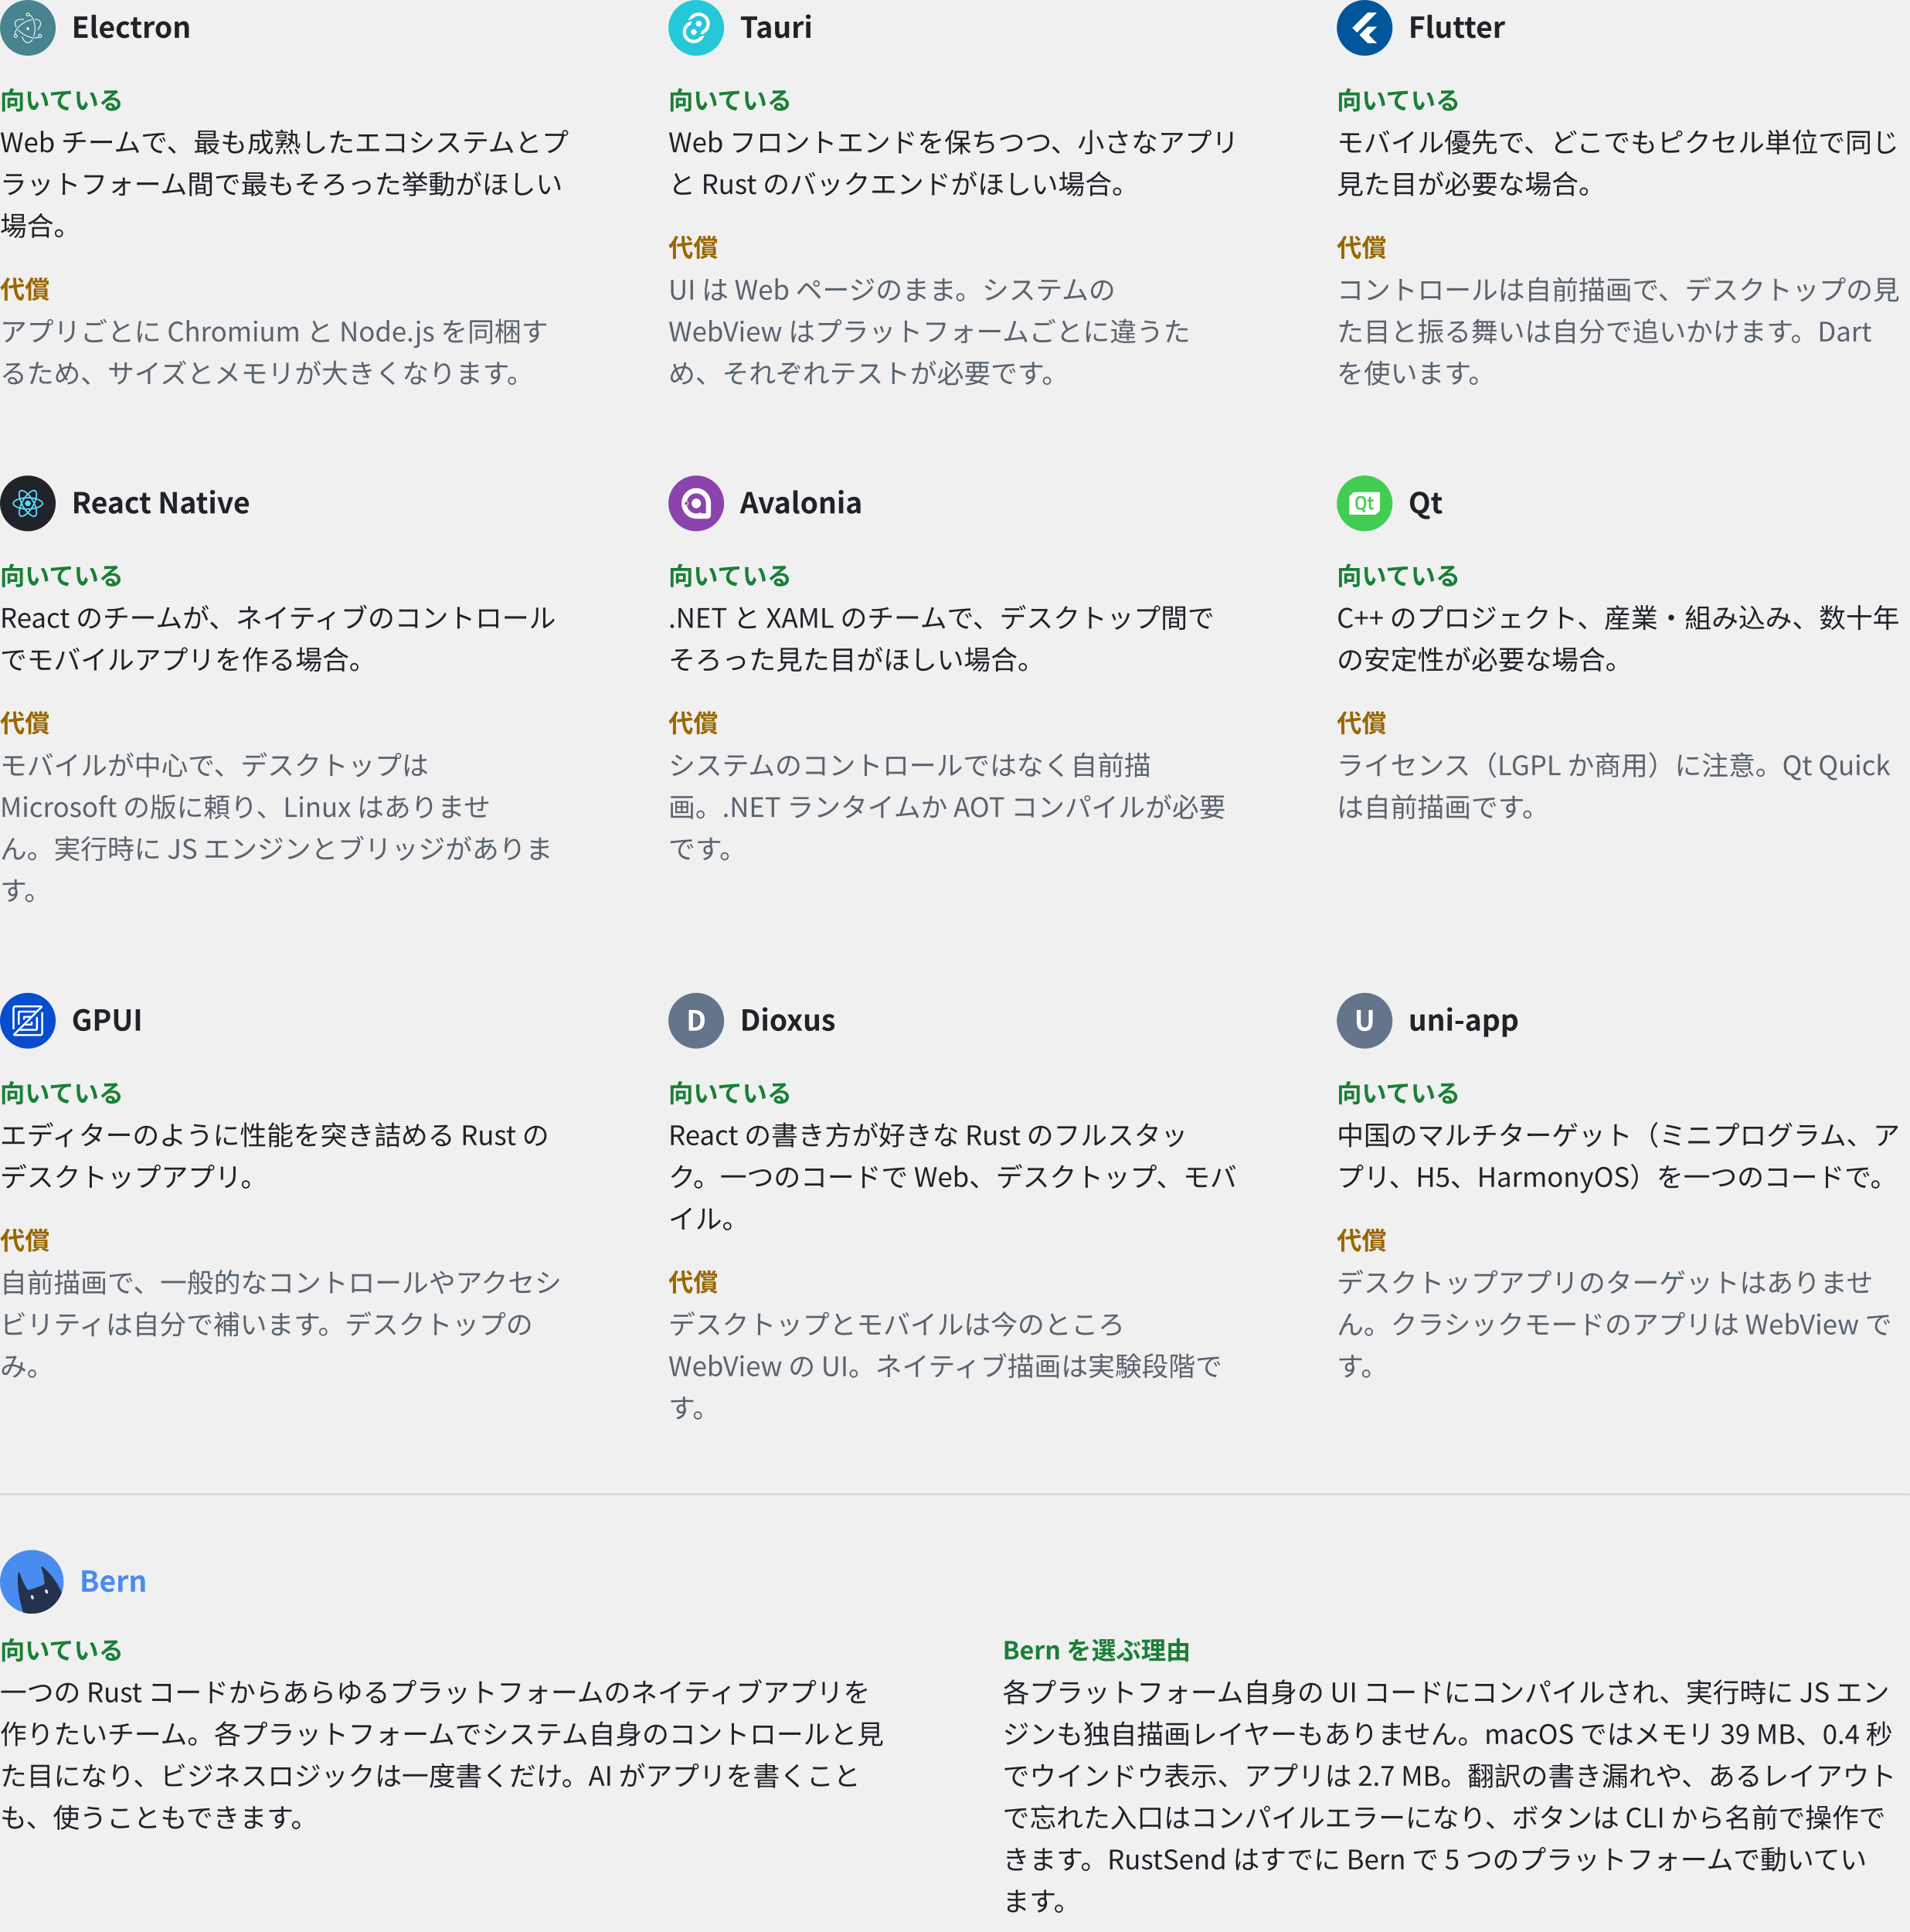
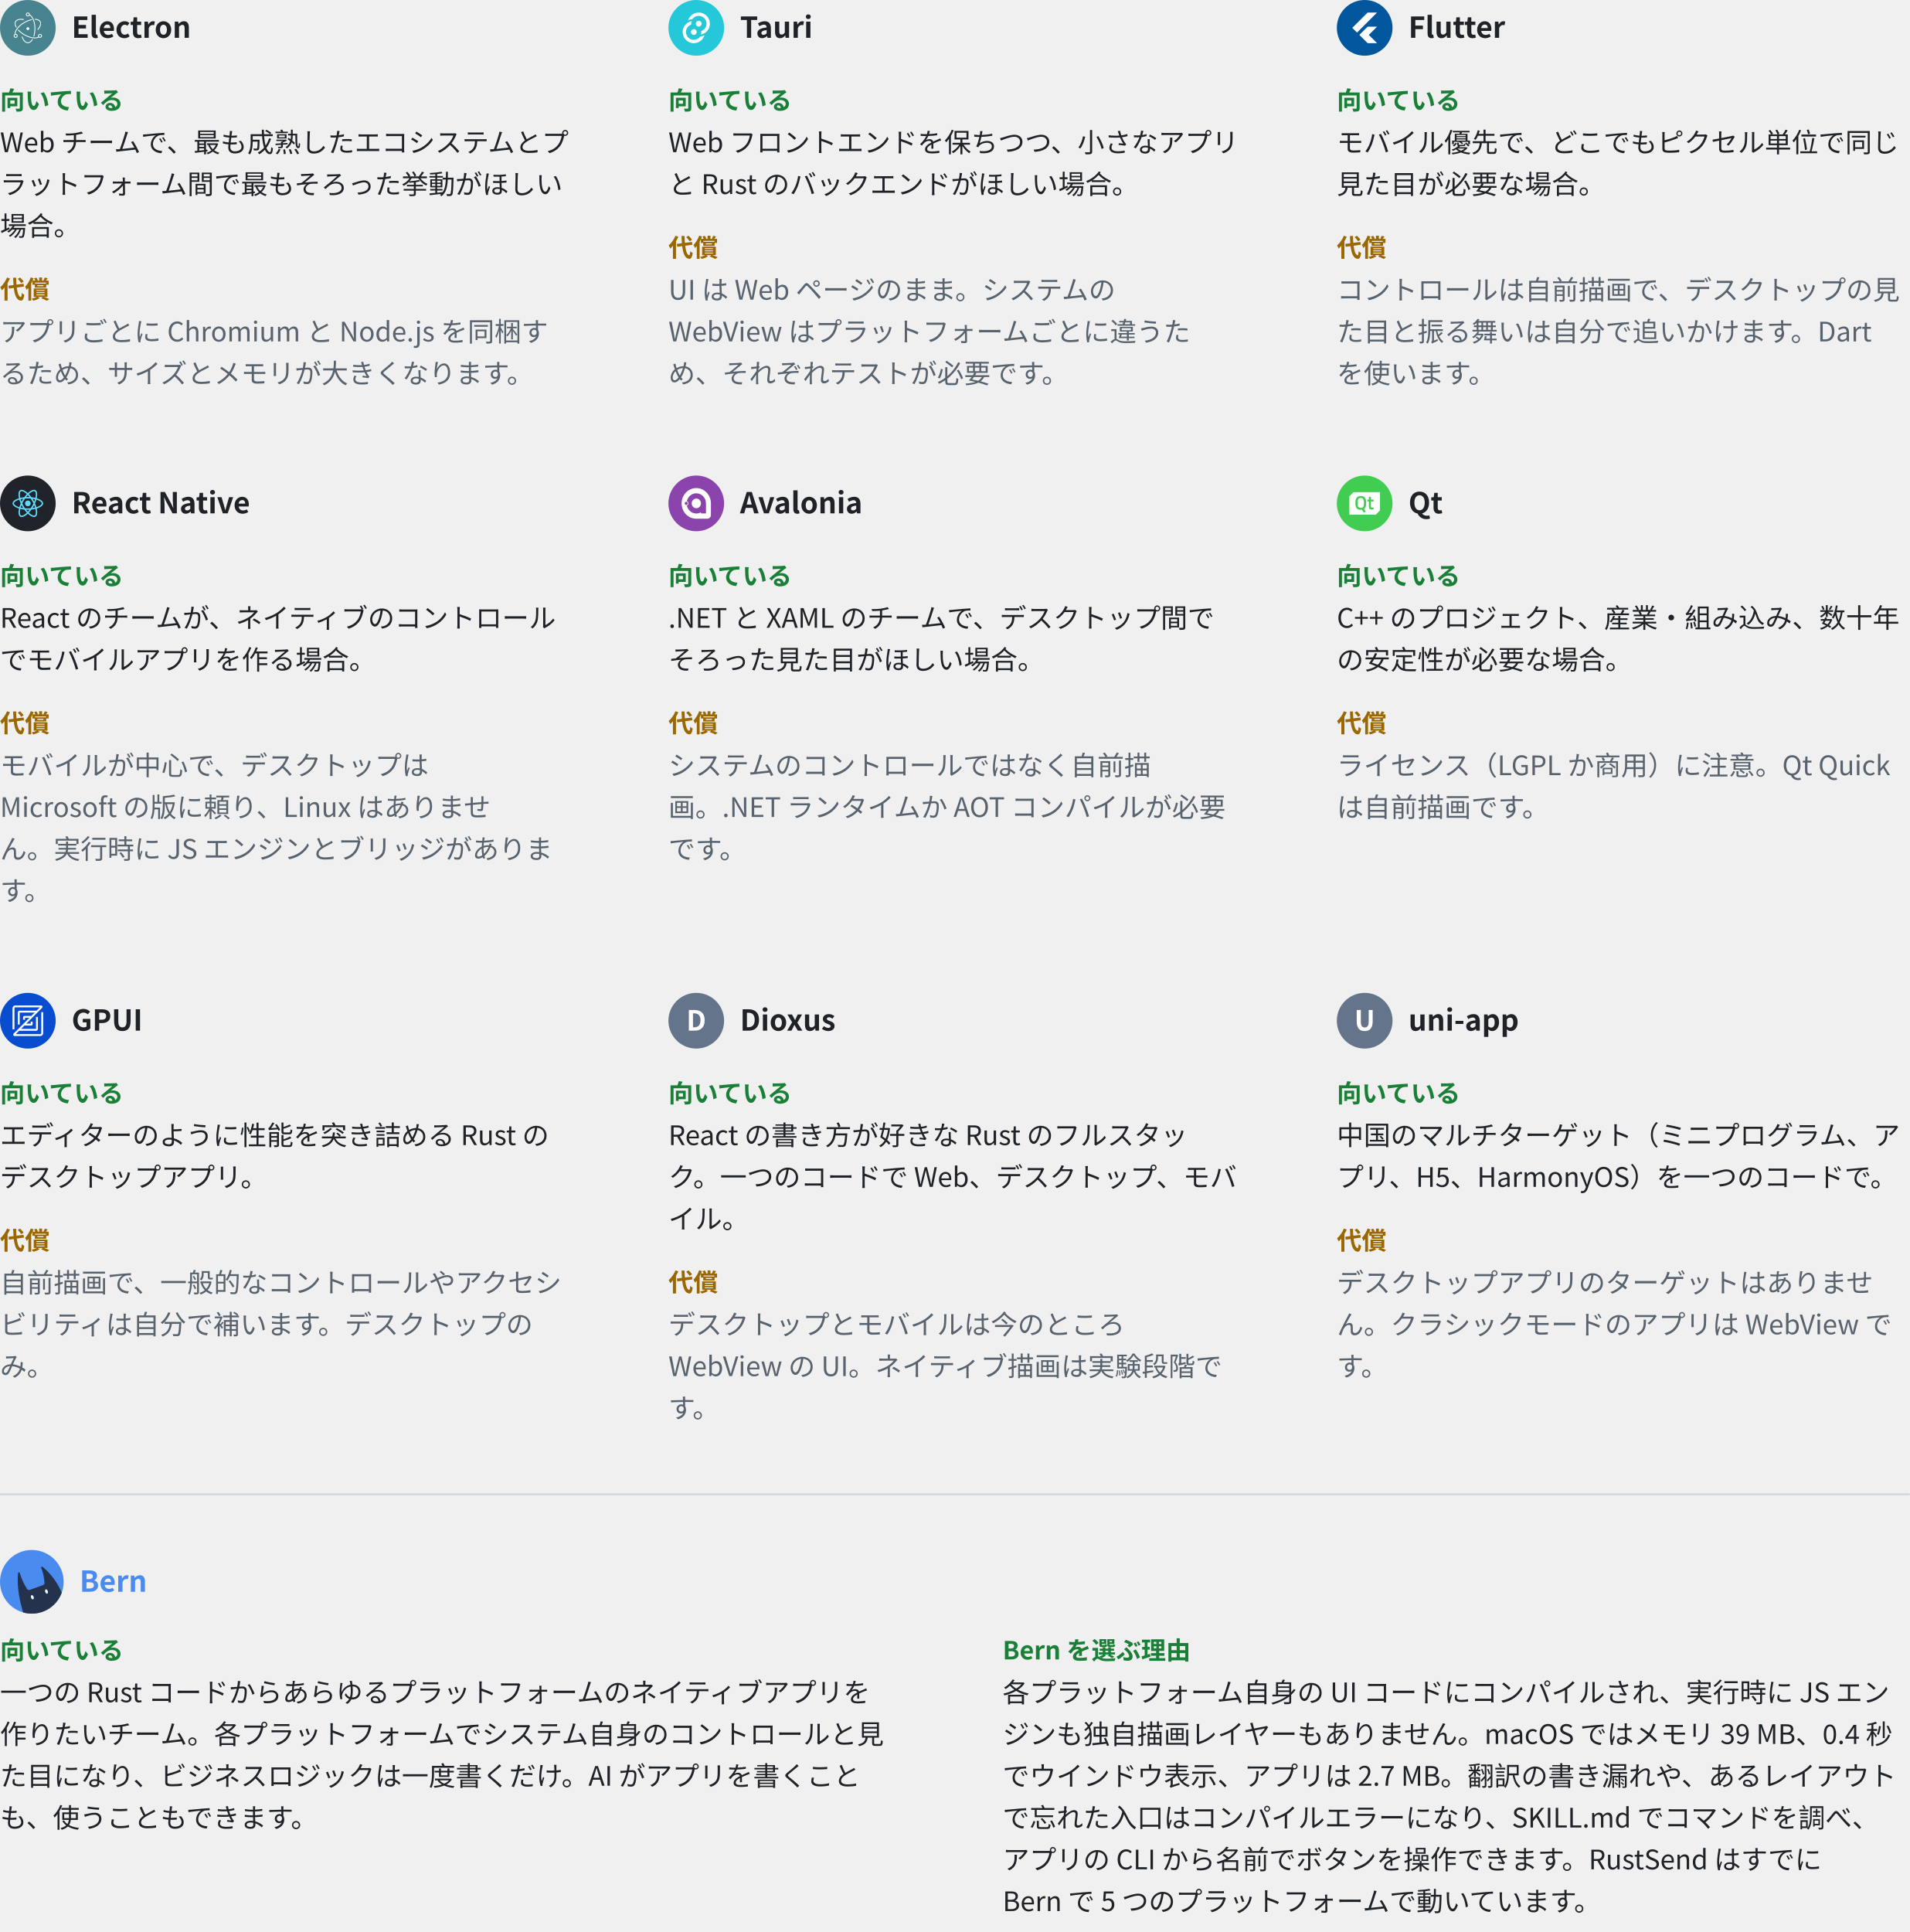
<svg xmlns="http://www.w3.org/2000/svg" viewBox="0 0 960 971" width="960" height="971" font-family="-apple-system, BlinkMacSystemFont, 'Segoe UI', 'PingFang SC', 'Hiragino Sans GB', 'Microsoft YaHei', 'Noto Sans CJK SC', 'Helvetica Neue', Arial, sans-serif">
  <defs>
    <symbol id="bern-logo" viewBox="0 0 1024 1024">
      <defs>
        <clipPath id="bern-symbol-disc">
          <circle cx="512" cy="512" r="512" />
        </clipPath>
      </defs>
      <g clip-path="url(#bern-symbol-disc)">
        <rect width="1024" height="1024" fill="#4A8BEF" />
        <path fill="#24324D" d="M 290.4 372.1 C 270.7 579.3 309.8 827.6 392.0 1060.0 L 1100 1100 L 1060.0 880.0 C 1013.0 692.2 904.4 451.5 684.3 270.5 A 14 14 0 0 0 662.4 286.5 C 693.7 364.2 711.6 444.8 715.3 529.4 A 36 36 0 0 1 691.6 564.9 C 620.6 590.7 549.5 616.5 478.5 642.4 A 36 36 0 0 1 436.0 628.1 C 383.8 547.6 344.6 461.1 317.8 369.5 A 14 14 0 0 0 290.4 372.1 Z" />
        <ellipse rx="22" ry="36" fill="#E8F4FF" transform="translate(520 760) rotate(-20)" />
        <ellipse rx="22" ry="36" fill="#E8F4FF" transform="translate(748 668) rotate(-20)" />
      </g>
    </symbol>
  </defs>
  <g transform="translate(0.0 0.0)">
    <circle cx="14.0" cy="14.0" r="14.0" fill="#47848F" />
    <path d="M12.011 0c-.85 0-1.539.689-1.539 1.539 0 .85.689 1.539 1.539 1.539.595 0 1.11-.338 1.366-.832 2.221 1.268 3.847 5.473 3.847 10.362 0 2.071-.289 4.056-.825 5.769a.322.322 0 0 0 .211.403.322.322 0 0 0 .403-.211c.556-1.776.854-3.825.854-5.96 0-5.193-1.772-9.686-4.321-11.003.001-.022.004-.044.004-.067 0-.85-.689-1.539-1.539-1.539zm0 .643a.896.896 0 1 1 0 1.792.896.896 0 1 1 0-1.792zm-5.486 4.305c-2.067.007-3.647.665-4.388 1.948-.738 1.277-.527 2.971.511 4.781a.322.322 0 0 0 .558-.32C2.271 9.727 2.089 8.266 2.694 7.218c.821-1.422 3.033-1.955 5.932-1.427a.322.322 0 0 0 .115-.633c-.784-.143-1.527-.212-2.216-.21zm11.052.018a.322.322 0 0 0-.008.643c1.834.024 3.156.596 3.75 1.626.819 1.419.18 3.595-1.718 5.837a.322.322 0 0 0 .038.454.322.322 0 0 0 .453-.038c2.054-2.426 2.771-4.866 1.784-6.574-.726-1.257-2.26-1.921-4.299-1.947zm-2.698.292a.323.323 0 0 0-.065.007c-1.857.398-3.833 1.175-5.731 2.271-4.57 2.638-7.592 6.495-7.36 9.372-.473.263-.793.766-.793 1.345 0 .85.689 1.539 1.539 1.539.85 0 1.539-.689 1.539-1.539 0-.85-.689-1.539-1.539-1.539-.038 0-.075.003-.113.006-.1-2.56 2.743-6.141 7.048-8.627 1.841-1.063 3.755-1.816 5.545-2.2a.322.322 0 0 0-.07-.636zm-2.879 6.236a1.119 1.119 0 0 0-.224.025c-.601.13-.983.723-.853 1.324.13.601.723.983 1.324.853.601-.13.983-.723.853-1.324-.114-.526-.582-.884-1.099-.879zM4.532 13.341a.321.321 0 0 0-.232.084.321.321 0 0 0-.021.454c1.268 1.394 2.916 2.701 4.795 3.786 4.415 2.549 9.106 3.285 11.561 1.839a1.53 1.53 0 0 0 .897.29c.85 0 1.539-.689 1.539-1.539 0-.85-.689-1.539-1.539-1.539-.85 0-1.539.689-1.539 1.539 0 .276.074.534.201.758-2.245 1.214-6.631.5-10.798-1.905-1.823-1.052-3.418-2.318-4.64-3.661a.321.321 0 0 0-.223-.105zm-2.063 4.017a.896.896 0 1 1 0 1.792.896.896 0 1 1 0-1.792zm19.062 0a.896.896 0 1 1 0 1.792.891.891 0 0 1-.586-.219c-.003-.004-.004-.008-.007-.012a.32.32 0 0 0-.096-.091.896.896 0 0 1 .689-1.469zm-14.005 1.368a.322.322 0 0 0-.321.43C8.279 22.154 10.036 24 12.011 24c1.441 0 2.773-.982 3.813-2.711a.322.322 0 0 0-.11-.441.322.322 0 0 0-.442.11c-.934 1.554-2.081 2.399-3.261 2.399-1.641 0-3.208-1.647-4.2-4.418a.322.322 0 0 0-.285-.213z" fill="#FFFFFF" transform="translate(6.30 6.30) scale(0.6417)" />
    <text x="36" y="19" font-size="14.5" font-weight="700" fill="#1F2328">Electron</text>
    <text x="0.0" y="55.0" font-size="12.5" font-weight="700" fill="#1A7F37">向いている</text>
    <text x="0.0" y="76.5" font-size="13.5" fill="#1F2328">Web チームで、最も成熟したエコシステムとプ</text>
    <text x="0.0" y="97.5" font-size="13.5" fill="#1F2328">ラットフォーム間で最もそろった挙動がほしい</text>
    <text x="0.0" y="118.5" font-size="13.5" fill="#1F2328">場合。</text>
    <text x="0.0" y="150.0" font-size="12.5" font-weight="700" fill="#9A6700">代償</text>
    <text x="0.0" y="171.6" font-size="13.5" fill="#59636E">アプリごとに Chromium と Node.js を同梱す</text>
    <text x="0.0" y="192.6" font-size="13.5" fill="#59636E">るため、サイズとメモリが大きくなります。</text>
  </g>
  <g transform="translate(336.0 0.0)">
    <circle cx="14.0" cy="14.0" r="14.0" fill="#24C8D8" />
    <path d="M13.912 0a8.72 8.72 0 0 0-8.308 6.139c1.05-.515 2.18-.845 3.342-.976 2.415-3.363 7.4-3.412 9.88-.097 2.48 3.315 1.025 8.084-2.883 9.45a6.131 6.131 0 0 1-.3 2.762 8.72 8.72 0 0 0 3.01-1.225A8.72 8.72 0 0 0 13.913 0zm.082 6.451a2.284 2.284 0 1 0-.15 4.566 2.284 2.284 0 0 0 .15-4.566zm-5.629.27a8.72 8.72 0 0 0-3.031 1.235 8.72 8.72 0 1 0 13.06 9.913 10.173 10.174 0 0 1-3.343.965 6.125 6.125 0 1 1-7.028-9.343 6.114 6.115 0 0 1 .342-2.772zm1.713 6.27a2.284 2.284 0 0 0-2.284 2.283 2.284 2.284 0 0 0 2.284 2.284 2.284 2.284 0 0 0 2.284-2.284 2.284 2.284 0 0 0-2.284-2.284z" fill="#FFFFFF" transform="translate(6.30 6.30) scale(0.6417)" />
    <text x="36" y="19" font-size="14.5" font-weight="700" fill="#1F2328">Tauri</text>
    <text x="0.0" y="55.0" font-size="12.5" font-weight="700" fill="#1A7F37">向いている</text>
    <text x="0.0" y="76.5" font-size="13.5" fill="#1F2328">Web フロントエンドを保ちつつ、小さなアプリ</text>
    <text x="0.0" y="97.5" font-size="13.5" fill="#1F2328">と Rust のバックエンドがほしい場合。</text>
    <text x="0.0" y="129.0" font-size="12.5" font-weight="700" fill="#9A6700">代償</text>
    <text x="0.0" y="150.6" font-size="13.5" fill="#59636E">UI は Web ページのまま。システムの</text>
    <text x="0.0" y="171.6" font-size="13.5" fill="#59636E">WebView はプラットフォームごとに違うた</text>
    <text x="0.0" y="192.6" font-size="13.5" fill="#59636E">め、それぞれテストが必要です。</text>
  </g>
  <g transform="translate(672.0 0.0)">
    <circle cx="14.0" cy="14.0" r="14.0" fill="#02569B" />
    <path d="M14.314 0L2.3 12 6 15.7 21.684.013h-7.357zm.014 11.072L7.857 17.53l6.47 6.47H21.7l-6.46-6.468 6.46-6.46h-7.37z" fill="#FFFFFF" transform="translate(6.30 6.30) scale(0.6417)" />
    <text x="36" y="19" font-size="14.5" font-weight="700" fill="#1F2328">Flutter</text>
    <text x="0.0" y="55.0" font-size="12.5" font-weight="700" fill="#1A7F37">向いている</text>
    <text x="0.0" y="76.5" font-size="13.5" fill="#1F2328">モバイル優先で、どこでもピクセル単位で同じ</text>
    <text x="0.0" y="97.5" font-size="13.5" fill="#1F2328">見た目が必要な場合。</text>
    <text x="0.0" y="129.0" font-size="12.5" font-weight="700" fill="#9A6700">代償</text>
    <text x="0.0" y="150.6" font-size="13.5" fill="#59636E">コントロールは自前描画で、デスクトップの見</text>
    <text x="0.0" y="171.6" font-size="13.5" fill="#59636E">た目と振る舞いは自分で追いかけます。Dart</text>
    <text x="0.0" y="192.6" font-size="13.5" fill="#59636E">を使います。</text>
  </g>
  <g transform="translate(0.0 239.0)">
    <circle cx="14.0" cy="14.0" r="14.0" fill="#20232A" />
    <path d="M14.23 12.004a2.236 2.236 0 0 1-2.235 2.236 2.236 2.236 0 0 1-2.236-2.236 2.236 2.236 0 0 1 2.235-2.236 2.236 2.236 0 0 1 2.236 2.236zm2.648-10.69c-1.346 0-3.107.96-4.888 2.622-1.78-1.653-3.542-2.602-4.887-2.602-.41 0-.783.093-1.106.278-1.375.793-1.683 3.264-.973 6.365C1.98 8.917 0 10.42 0 12.004c0 1.59 1.99 3.097 5.043 4.03-.704 3.113-.39 5.588.988 6.38.32.187.69.275 1.102.275 1.345 0 3.107-.96 4.888-2.624 1.78 1.654 3.542 2.603 4.887 2.603.41 0 .783-.09 1.106-.275 1.374-.792 1.683-3.263.973-6.365C22.02 15.096 24 13.59 24 12.004c0-1.59-1.99-3.097-5.043-4.032.704-3.11.39-5.587-.988-6.38-.318-.184-.688-.277-1.092-.278zm-.005 1.09v.006c.225 0 .406.044.558.127.666.382.955 1.835.73 3.704-.054.46-.142.945-.25 1.44-.96-.236-2.006-.417-3.107-.534-.66-.905-1.345-1.727-2.035-2.447 1.592-1.48 3.087-2.292 4.105-2.295zm-9.77.02c1.012 0 2.514.808 4.11 2.28-.686.72-1.37 1.537-2.02 2.442-1.107.117-2.154.298-3.113.538-.112-.49-.195-.964-.254-1.42-.23-1.868.054-3.32.714-3.707.19-.09.4-.127.563-.132zm4.882 3.05c.455.468.91.992 1.36 1.564-.44-.02-.89-.034-1.345-.034-.46 0-.915.01-1.36.034.44-.572.895-1.096 1.345-1.565zM12 8.1c.74 0 1.477.034 2.202.093.406.582.802 1.203 1.183 1.86.372.64.71 1.29 1.018 1.946-.308.655-.646 1.31-1.013 1.95-.38.66-.773 1.288-1.18 1.87-.728.063-1.466.098-2.21.098-.74 0-1.477-.035-2.202-.093-.406-.582-.802-1.204-1.183-1.86-.372-.64-.71-1.29-1.018-1.946.303-.657.646-1.313 1.013-1.954.38-.66.773-1.286 1.18-1.868.728-.064 1.466-.098 2.21-.098zm-3.635.254c-.24.377-.48.763-.704 1.16-.225.39-.435.782-.635 1.174-.265-.656-.49-1.31-.676-1.947.64-.15 1.315-.283 2.015-.386zm7.26 0c.695.103 1.365.23 2.006.387-.18.632-.405 1.282-.66 1.933-.2-.39-.41-.783-.64-1.174-.225-.392-.465-.774-.705-1.146zm3.063.675c.484.15.944.317 1.375.498 1.732.74 2.852 1.708 2.852 2.476-.005.768-1.125 1.74-2.857 2.475-.42.18-.88.342-1.355.493-.28-.958-.646-1.956-1.1-2.98.45-1.017.81-2.01 1.085-2.964zm-13.395.004c.278.96.645 1.957 1.1 2.98-.45 1.017-.812 2.01-1.086 2.964-.484-.15-.944-.318-1.37-.5-1.732-.737-2.852-1.706-2.852-2.474 0-.768 1.12-1.742 2.852-2.476.42-.18.88-.342 1.356-.494zm11.678 4.28c.265.657.49 1.312.676 1.948-.64.157-1.316.29-2.016.39.24-.375.48-.762.705-1.158.225-.39.435-.788.636-1.18zm-9.945.02c.2.392.41.783.64 1.175.23.39.465.772.705 1.143-.695-.102-1.365-.23-2.006-.386.18-.63.406-1.282.66-1.933zM17.92 16.32c.112.493.2.968.254 1.423.23 1.868-.054 3.32-.714 3.708-.147.09-.338.128-.563.128-1.012 0-2.514-.807-4.11-2.28.686-.72 1.37-1.536 2.02-2.44 1.107-.118 2.154-.3 3.113-.54zm-11.83.01c.96.234 2.006.415 3.107.532.66.905 1.345 1.727 2.035 2.446-1.595 1.483-3.092 2.295-4.11 2.295-.22-.005-.406-.05-.553-.132-.666-.38-.955-1.834-.73-3.703.054-.46.142-.944.25-1.438zm4.56.64c.44.02.89.034 1.345.034.46 0 .915-.01 1.36-.034-.44.572-.895 1.095-1.345 1.565-.455-.47-.91-.993-1.36-1.565z" fill="#61DAFB" transform="translate(6.30 6.30) scale(0.6417)" />
    <text x="36" y="19" font-size="14.5" font-weight="700" fill="#1F2328">React Native</text>
    <text x="0.0" y="55.0" font-size="12.5" font-weight="700" fill="#1A7F37">向いている</text>
    <text x="0.0" y="76.5" font-size="13.5" fill="#1F2328">React のチームが、ネイティブのコントロール</text>
    <text x="0.0" y="97.5" font-size="13.5" fill="#1F2328">でモバイルアプリを作る場合。</text>
    <text x="0.0" y="129.0" font-size="12.5" font-weight="700" fill="#9A6700">代償</text>
    <text x="0.0" y="150.6" font-size="13.5" fill="#59636E">モバイルが中心で、デスクトップは</text>
    <text x="0.0" y="171.6" font-size="13.5" fill="#59636E">Microsoft の版に頼り、Linux はありませ</text>
    <text x="0.0" y="192.6" font-size="13.5" fill="#59636E">ん。実行時に JS エンジンとブリッジがありま</text>
    <text x="0.0" y="213.6" font-size="13.5" fill="#59636E">す。</text>
  </g>
  <g transform="translate(336.0 239.0)">
    <circle cx="14.0" cy="14.0" r="14.0" fill="#8B44AC" />
    <path d="M12.034 8.208c-2.003 0-3.627 1.696-3.627 3.789s1.624 3.789 3.627 3.789 3.627-1.697 3.627-3.79-1.624-3.788-3.627-3.788m-7.392 2.067c.72.211 1.248.902 1.248 1.722s-.528 1.51-1.248 1.721c.752 3.54 3.776 6.188 7.392 6.188 1.316 0 2.554-.35 3.632-.967v.914h3.94v-7.528a5 5 0 0 0 0-.224v-.104c0-4.369-3.39-7.91-7.572-7.91-3.616 0-6.64 2.648-7.392 6.188m-.5 2.982c.67 0 1.212-.567 1.212-1.266s-.542-1.265-1.212-1.265-1.211.566-1.211 1.265c0 .7.542 1.266 1.211 1.266M20.682 24H11.8C5.549 23.887.515 18.556.515 12c0-6.627 5.143-12 11.487-12 6.241 0 11.32 5.2 11.483 11.678l-.02 9.743C23.3 22.876 22.12 24 20.683 24" fill="#FFFFFF" transform="translate(6.30 6.30) scale(0.6417)" />
    <text x="36" y="19" font-size="14.5" font-weight="700" fill="#1F2328">Avalonia</text>
    <text x="0.0" y="55.0" font-size="12.5" font-weight="700" fill="#1A7F37">向いている</text>
    <text x="0.0" y="76.5" font-size="13.5" fill="#1F2328">.NET と XAML のチームで、デスクトップ間で</text>
    <text x="0.0" y="97.5" font-size="13.5" fill="#1F2328">そろった見た目がほしい場合。</text>
    <text x="0.0" y="129.0" font-size="12.5" font-weight="700" fill="#9A6700">代償</text>
    <text x="0.0" y="150.6" font-size="13.5" fill="#59636E">システムのコントロールではなく自前描</text>
    <text x="0.0" y="171.6" font-size="13.5" fill="#59636E">画。.NET ランタイムか AOT コンパイルが必要</text>
    <text x="0.0" y="192.6" font-size="13.5" fill="#59636E">です。</text>
  </g>
  <g transform="translate(672.0 239.0)">
    <circle cx="14.0" cy="14.0" r="14.0" fill="#41CD52" />
    <path d="M21.693 3.162H3.33L0 6.49v14.348h20.671L24 17.51V3.162zM12.785 18.4l-1.562.728-1.35-2.217c-.196.057-.499.09-.924.09-1.579 0-2.683-.425-3.305-1.276-.622-.85-.932-2.2-.932-4.033 0-1.84.319-3.206.949-4.098.63-.892 1.726-1.341 3.288-1.341 1.562 0 2.658.441 3.28 1.333.63.883.94 2.25.94 4.098 0 1.219-.13 2.2-.384 2.945-.261.752-.679 1.325-1.268 1.718zm4.736-1.587c-.858 0-1.447-.196-1.766-.59-.32-.392-.483-1.136-.483-2.232v-3.534H14.11V9.051h1.162V6.843h1.644V9.05h2.094v1.415h-2.094v3.346c0 .622.05 1.03.14 1.227.09.204.326.303.695.303l1.243-.05.073 1.326c-.67.13-1.186.196-1.546.196zm-8.58-9.08c-.95 0-1.604.311-1.963.94-.352.63-.532 1.629-.532 3.011 0 1.374.172 2.364.515 2.953.344.589 1.006.892 1.98.892.973 0 1.628-.295 1.971-.876.335-.58.507-1.57.507-2.953 0-1.39-.172-2.396-.523-3.026-.352-.63-1.006-.94-1.955-.94Z" fill="#FFFFFF" transform="translate(6.30 6.30) scale(0.6417)" />
    <text x="36" y="19" font-size="14.5" font-weight="700" fill="#1F2328">Qt</text>
    <text x="0.0" y="55.0" font-size="12.5" font-weight="700" fill="#1A7F37">向いている</text>
    <text x="0.0" y="76.5" font-size="13.5" fill="#1F2328">C++ のプロジェクト、産業・組み込み、数十年</text>
    <text x="0.0" y="97.5" font-size="13.5" fill="#1F2328">の安定性が必要な場合。</text>
    <text x="0.0" y="129.0" font-size="12.5" font-weight="700" fill="#9A6700">代償</text>
    <text x="0.0" y="150.6" font-size="13.5" fill="#59636E">ライセンス（LGPL か商用）に注意。Qt Quick</text>
    <text x="0.0" y="171.6" font-size="13.5" fill="#59636E">は自前描画です。</text>
  </g>
  <g transform="translate(0.0 499.0)">
    <circle cx="14.0" cy="14.0" r="14.0" fill="#084CCF" />
    <path d="M2.25 1.5a.75.75 0 0 0-.75.75v16.5H0V2.25A2.25 2.25 0 0 1 2.25 0h20.095c1.002 0 1.504 1.212.795 1.92L10.764 14.298h3.486V12.75h1.5v1.922a1.125 1.125 0 0 1-1.125 1.125H9.264l-2.578 2.578h11.689V9h1.5v9.375a1.5 1.5 0 0 1-1.5 1.5H5.185L2.562 22.5H21.75a.75.75 0 0 0 .75-.75V5.25H24v16.5A2.25 2.25 0 0 1 21.75 24H1.655C.653 24 .151 22.788.86 22.08L13.19 9.75H9.75v1.5h-1.5V9.375A1.125 1.125 0 0 1 9.375 8.25h5.314l2.625-2.625H5.625V15h-1.5V5.625a1.5 1.5 0 0 1 1.5-1.5h13.19L21.438 1.5z" fill="#FFFFFF" transform="translate(6.30 6.30) scale(0.6417)" />
    <text x="36" y="19" font-size="14.5" font-weight="700" fill="#1F2328">GPUI</text>
    <text x="0.0" y="55.0" font-size="12.5" font-weight="700" fill="#1A7F37">向いている</text>
    <text x="0.0" y="76.5" font-size="13.5" fill="#1F2328">エディターのように性能を突き詰める Rust の</text>
    <text x="0.0" y="97.5" font-size="13.5" fill="#1F2328">デスクトップアプリ。</text>
    <text x="0.0" y="129.0" font-size="12.5" font-weight="700" fill="#9A6700">代償</text>
    <text x="0.0" y="150.6" font-size="13.5" fill="#59636E">自前描画で、一般的なコントロールやアクセシ</text>
    <text x="0.0" y="171.6" font-size="13.5" fill="#59636E">ビリティは自分で補います。デスクトップの</text>
    <text x="0.0" y="192.6" font-size="13.5" fill="#59636E">み。</text>
  </g>
  <g transform="translate(336.0 499.0)">
    <circle cx="14.0" cy="14.0" r="14.0" fill="#64748B" />
    <text x="14.0" y="19.0" text-anchor="middle" font-size="14.0" font-weight="700" fill="#FFFFFF">D</text>
    <text x="36" y="19" font-size="14.5" font-weight="700" fill="#1F2328">Dioxus</text>
    <text x="0.0" y="55.0" font-size="12.5" font-weight="700" fill="#1A7F37">向いている</text>
    <text x="0.0" y="76.5" font-size="13.5" fill="#1F2328">React の書き方が好きな Rust のフルスタッ</text>
    <text x="0.0" y="97.5" font-size="13.5" fill="#1F2328">ク。一つのコードで Web、デスクトップ、モバ</text>
    <text x="0.0" y="118.5" font-size="13.5" fill="#1F2328">イル。</text>
    <text x="0.0" y="150.0" font-size="12.5" font-weight="700" fill="#9A6700">代償</text>
    <text x="0.0" y="171.6" font-size="13.5" fill="#59636E">デスクトップとモバイルは今のところ</text>
    <text x="0.0" y="192.6" font-size="13.5" fill="#59636E">WebView の UI。ネイティブ描画は実験段階で</text>
    <text x="0.0" y="213.6" font-size="13.5" fill="#59636E">す。</text>
  </g>
  <g transform="translate(672.0 499.0)">
    <circle cx="14.0" cy="14.0" r="14.0" fill="#64748B" />
    <text x="14.0" y="19.0" text-anchor="middle" font-size="14.0" font-weight="700" fill="#FFFFFF">U</text>
    <text x="36" y="19" font-size="14.5" font-weight="700" fill="#1F2328">uni-app</text>
    <text x="0.0" y="55.0" font-size="12.5" font-weight="700" fill="#1A7F37">向いている</text>
    <text x="0.0" y="76.5" font-size="13.5" fill="#1F2328">中国のマルチターゲット（ミニプログラム、ア</text>
    <text x="0.0" y="97.5" font-size="13.5" fill="#1F2328">プリ、H5、HarmonyOS）を一つのコードで。</text>
    <text x="0.0" y="129.0" font-size="12.5" font-weight="700" fill="#9A6700">代償</text>
    <text x="0.0" y="150.6" font-size="13.5" fill="#59636E">デスクトップアプリのターゲットはありませ</text>
    <text x="0.0" y="171.6" font-size="13.5" fill="#59636E">ん。クラシックモードのアプリは WebView で</text>
    <text x="0.0" y="192.6" font-size="13.5" fill="#59636E">す。</text>
  </g>
  <line x1="0" y1="751.0" x2="960" y2="751.0" stroke="#D0D7DE" />
  <use href="#bern-logo" x="0.0" y="779.0" width="32.0" height="32.0" />
  <text x="40" y="800" font-size="14.5" font-weight="700" fill="#4A8BEF">Bern</text>
  <text x="0.0" y="834.0" font-size="12.5" font-weight="700" fill="#1A7F37">向いている</text>
  <text x="0.0" y="855.5" font-size="13.5" fill="#1F2328">一つの Rust コードからあらゆるプラットフォームのネイティブアプリを</text>
  <text x="0.0" y="876.5" font-size="13.5" fill="#1F2328">作りたいチーム。各プラットフォームでシステム自身のコントロールと見</text>
  <text x="0.0" y="897.5" font-size="13.5" fill="#1F2328">た目になり、ビジネスロジックは一度書くだけ。AI がアプリを書くこと</text>
  <text x="0.0" y="918.5" font-size="13.5" fill="#1F2328">も、使うこともできます。</text>
  <text x="504.0" y="834.0" font-size="12.5" font-weight="700" fill="#1A7F37">Bern を選ぶ理由</text>
  <text x="504.0" y="855.5" font-size="13.5" fill="#1F2328">各プラットフォーム自身の UI コードにコンパイルされ、実行時に JS エン</text>
  <text x="504.0" y="876.5" font-size="13.5" fill="#1F2328">ジンも独自描画レイヤーもありません。macOS ではメモリ 39 MB、0.4 秒</text>
  <text x="504.0" y="897.5" font-size="13.5" fill="#1F2328">でウインドウ表示、アプリは 2.7 MB。翻訳の書き漏れや、あるレイアウト</text>
-   <text x="504.0" y="918.5" font-size="13.5" fill="#1F2328">で忘れた入口はコンパイルエラーになり、ボタンは CLI から名前で操作で</text>
-   <text x="504.0" y="939.5" font-size="13.5" fill="#1F2328">きます。RustSend はすでに Bern で 5 つのプラットフォームで動いてい</text>
-   <text x="504.0" y="960.5" font-size="13.5" fill="#1F2328">ます。</text>
+   <text x="504.0" y="918.5" font-size="13.5" fill="#1F2328">で忘れた入口はコンパイルエラーになり、SKILL.md でコマンドを調べ、</text>
+   <text x="504.0" y="939.5" font-size="13.5" fill="#1F2328">アプリの CLI から名前でボタンを操作できます。RustSend はすでに</text>
+   <text x="504.0" y="960.5" font-size="13.5" fill="#1F2328">Bern で 5 つのプラットフォームで動いています。</text>
</svg>
